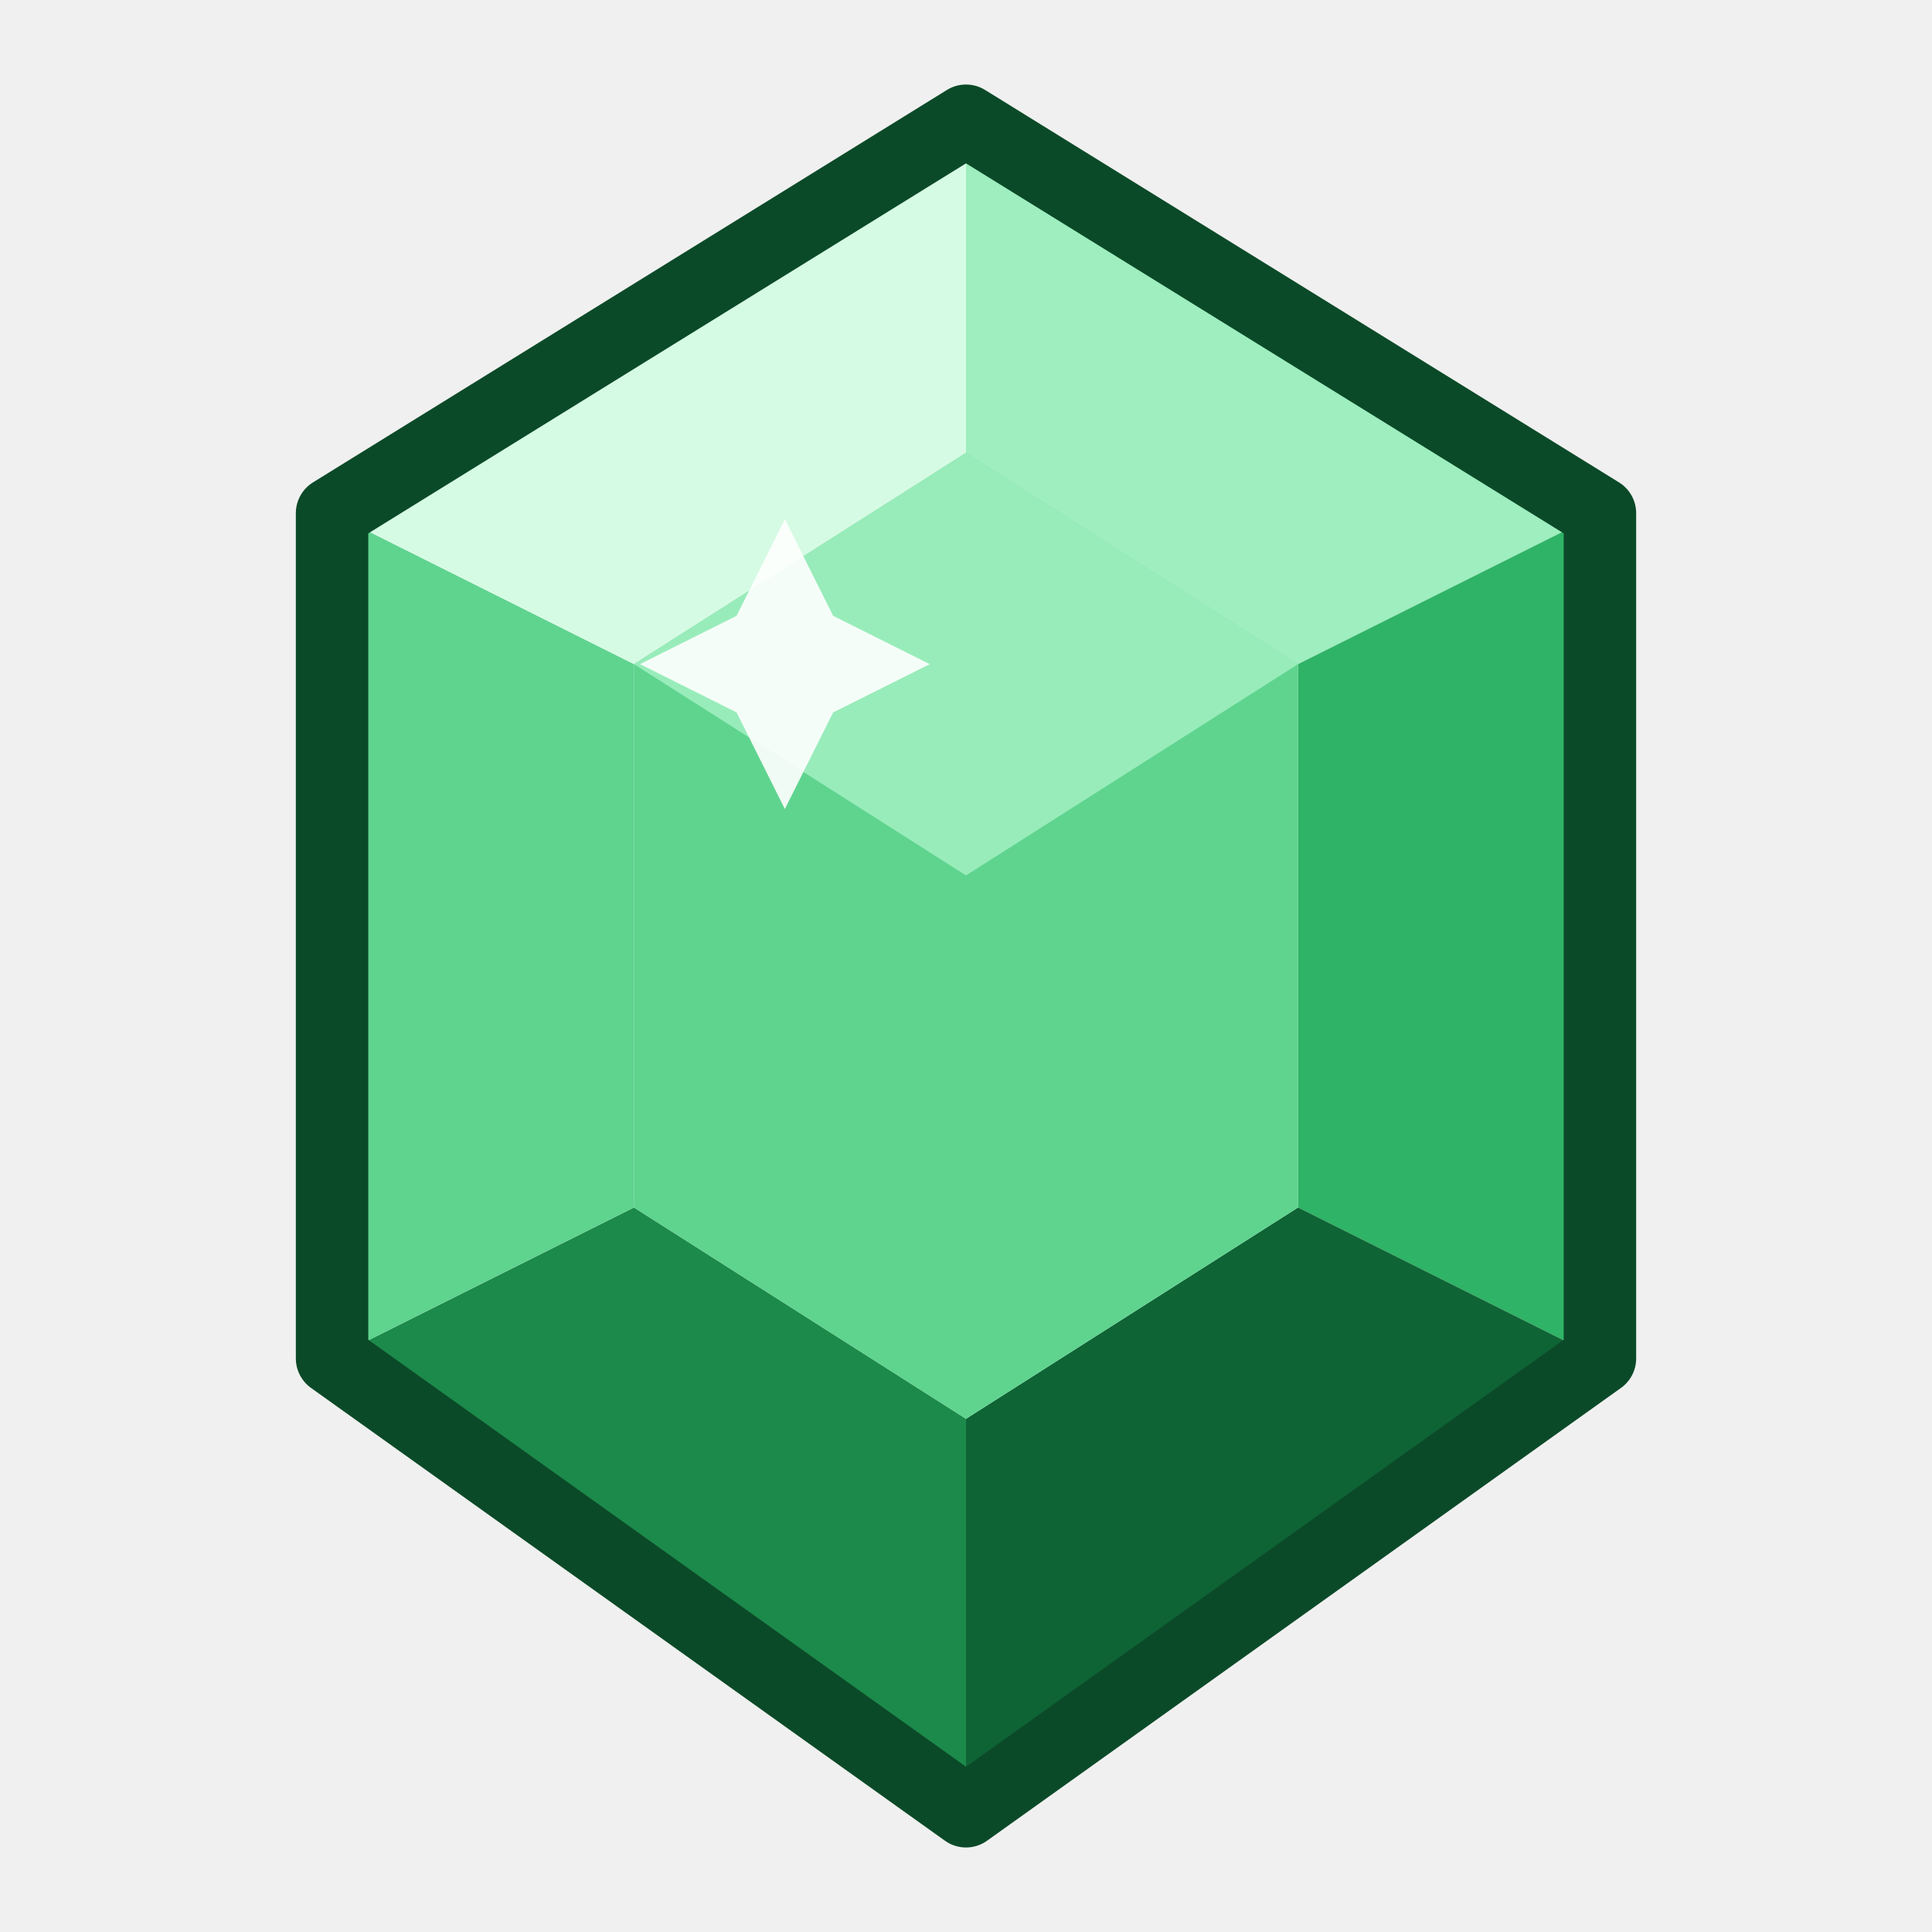
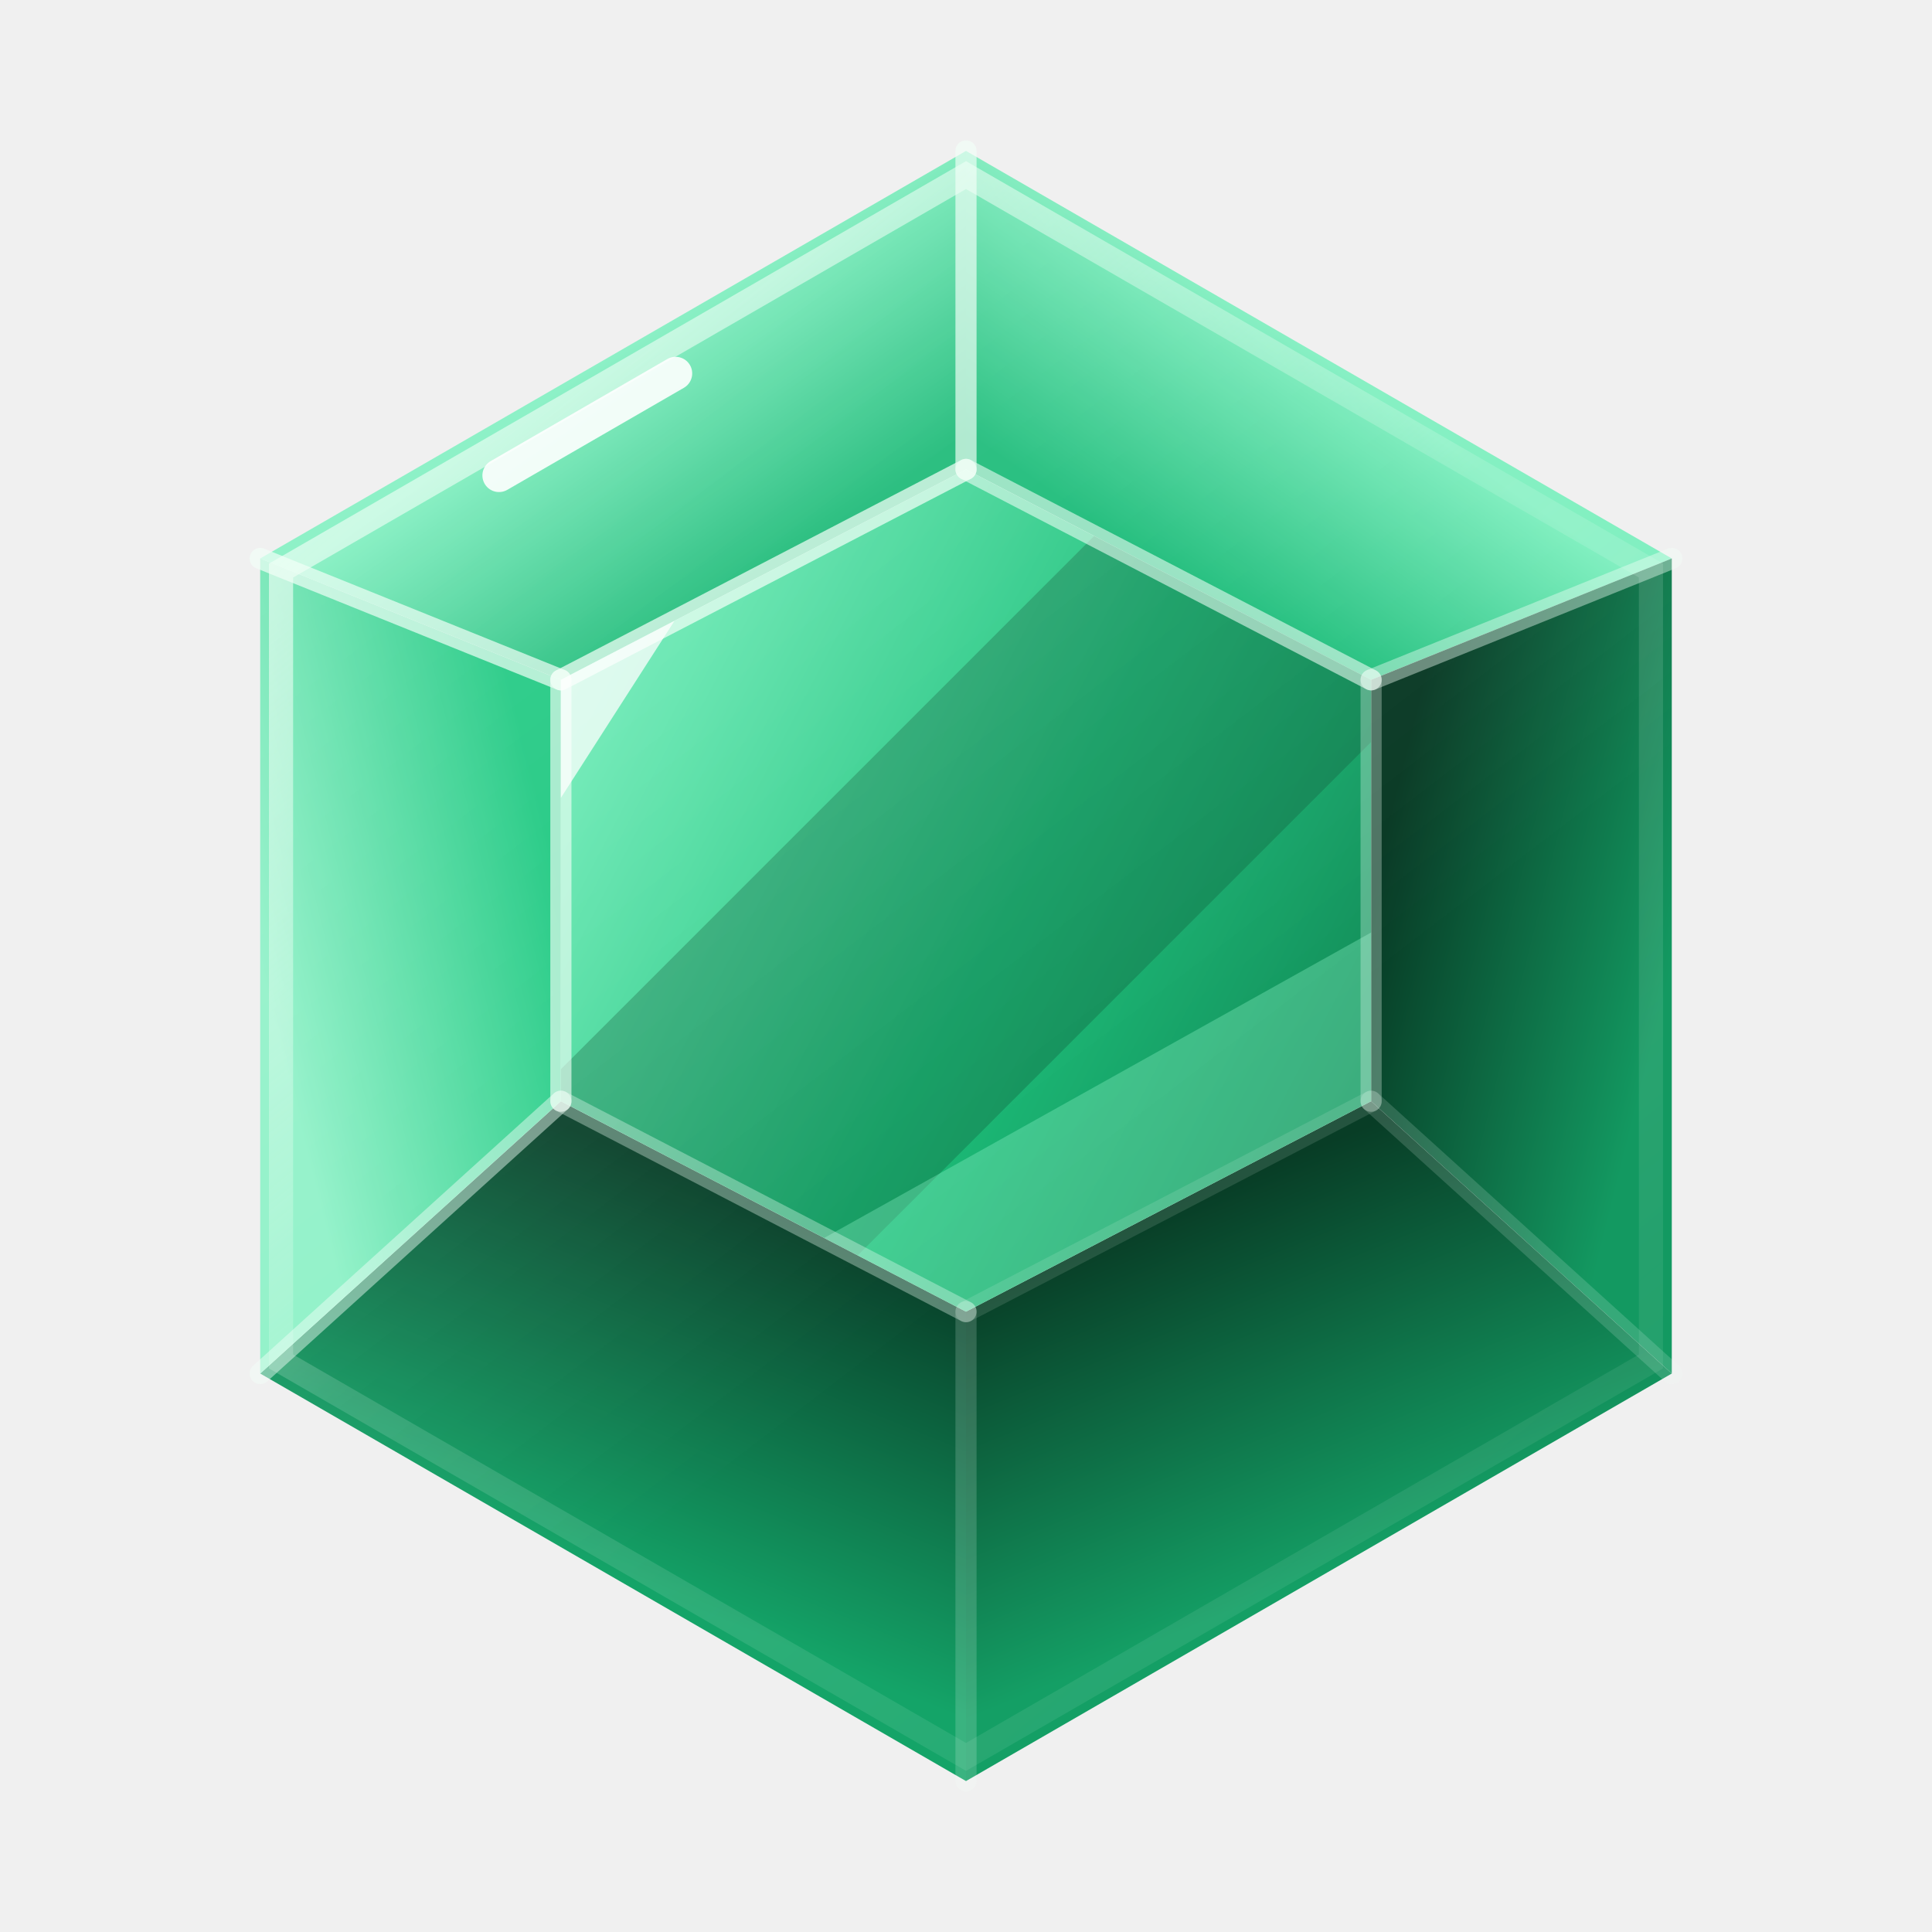
<svg xmlns="http://www.w3.org/2000/svg" viewBox="0 0 64 64" role="img" aria-label="gem">
-   <polygon points="32,4 53,17 43,22 32,15" fill="#9eeebf" />
-   <polygon points="53,17 53,45 43,40 43,22" fill="#2fb366" />
-   <polygon points="53,45 32,60 32,47 43,40" fill="#0f6436" />
-   <polygon points="32,60 11,45 21,40 32,47" fill="#1c8a4a" />
-   <polygon points="11,45 11,17 21,22 21,40" fill="#5fd48f" />
-   <polygon points="11,17 32,4 32,15 21,22" fill="#d6fbe4" />
-   <polygon points="32,15 43,22 43,40 32,47 21,40 21,22" fill="#5fd48f" />
-   <polygon points="32,15 43,22 32,29 21,22" fill="#9eeebf" opacity="0.9" />
-   <polygon points="32,4 53,17 53,45 32,60 11,45 11,17" fill="none" stroke="#0b4a28" stroke-width="2.4" stroke-linejoin="round" />
-   <polygon points="26,17.2 27.6,20.4 30.8,22 27.6,23.6 26,26.8 24.4,23.6 21.2,22 24.4,20.4" fill="#ffffff" opacity="0.9" />
+   <defs>
+     <linearGradient id="gem-f0" gradientUnits="userSpaceOnUse" x1="43.7" y1="11.8" x2="38.7" y2="19.0">
+       <stop offset="0" stop-color="#7eefbf" />
+       <stop offset="1" stop-color="#17ba76" />
+     </linearGradient>
+     <linearGradient id="gem-f1" gradientUnits="userSpaceOnUse" x1="55.4" y1="32.0" x2="45.4" y2="29.5">
+       <stop offset="0" stop-color="#139961" />
+       <stop offset="1" stop-color="#073823" />
+     </linearGradient>
+     <linearGradient id="gem-f2" gradientUnits="userSpaceOnUse" x1="43.7" y1="52.2" x2="38.7" y2="40.0">
+       <stop offset="0" stop-color="#149f65" />
+       <stop offset="1" stop-color="#083d26" />
+     </linearGradient>
+     <linearGradient id="gem-f3" gradientUnits="userSpaceOnUse" x1="20.3" y1="52.2" x2="25.3" y2="40.0">
+       <stop offset="0" stop-color="#14a468" />
+       <stop offset="1" stop-color="#084029" />
+     </linearGradient>
+     <linearGradient id="gem-f4" gradientUnits="userSpaceOnUse" x1="8.6" y1="32.0" x2="18.6" y2="29.5">
+       <stop offset="0" stop-color="#8ef1c7" />
+       <stop offset="1" stop-color="#19c77e" />
+     </linearGradient>
+     <linearGradient id="gem-f5" gradientUnits="userSpaceOnUse" x1="20.3" y1="11.7" x2="25.3" y2="19.0">
+       <stop offset="0" stop-color="#7befbe" />
+       <stop offset="1" stop-color="#17b874" />
+     </linearGradient>
+     <linearGradient id="gem-table" gradientUnits="userSpaceOnUse" x1="18.6" y1="22.5" x2="45.4" y2="36.5">
+       <stop offset="0" stop-color="#6eedb8" />
+       <stop offset="0.55" stop-color="#18bf78" />
+       <stop offset="1" stop-color="#118856" />
+     </linearGradient>
+     <clipPath id="gem-tclip">
+       <polygon points="32.00,15.55 45.42,22.52 45.42,36.48 32.00,43.45 18.58,36.48 18.58,22.52" />
+     </clipPath>
+     <linearGradient id="gem-sheen" gradientUnits="userSpaceOnUse" x1="10" y1="6" x2="36" y2="40">
+       <stop offset="0" stop-color="#ffffff" stop-opacity="0.18" />
+       <stop offset="1" stop-color="#ffffff" stop-opacity="0" />
+     </linearGradient>
+     <linearGradient id="gem-rimlight" gradientUnits="userSpaceOnUse" x1="8" y1="4" x2="52" y2="58">
+       <stop offset="0" stop-color="#f2fff7" stop-opacity="0.9" />
+       <stop offset="0.5" stop-color="#f2fff7" stop-opacity="0.15" />
+       <stop offset="1" stop-color="#f2fff7" stop-opacity="0.05" />
+     </linearGradient>
+   </defs>
+   <polygon points="32.00,5.00 55.38,18.50 45.42,22.52 32.00,15.55" fill="url(#gem-f0)" />
+   <polygon points="55.38,18.50 55.38,45.50 45.42,36.48 45.42,22.52" fill="url(#gem-f1)" />
+   <polygon points="55.38,45.50 32.00,59.00 32.00,43.45 45.42,36.48" fill="url(#gem-f2)" />
+   <polygon points="32.00,59.00 8.62,45.50 18.58,36.48 32.00,43.45" fill="url(#gem-f3)" />
+   <polygon points="8.62,45.50 8.62,18.50 18.58,22.52 18.58,36.48" fill="url(#gem-f4)" />
+   <polygon points="8.62,18.50 32.00,5.00 32.00,15.55 18.58,22.52" fill="url(#gem-f5)" />
+   <polygon points="32.00,15.55 45.42,22.52 45.42,36.48 32.00,43.45 18.58,36.48 18.58,22.52" fill="url(#gem-table)" />
+   <g clip-path="url(#gem-tclip)">
+     <polygon points="14.00,40.00 40.00,14.00 48.00,22.00 22.00,48.00" fill="#0a5234" fill-opacity="0.32" />
+     <polygon points="45.42,36.48 32.00,43.45 27.30,41.01 45.42,30.89" fill="#8ef1c7" fill-opacity="0.35" />
+   </g>
+   <polygon points="32.00,5.00 55.38,18.50 55.38,45.50 32.00,59.00 8.62,45.50 8.62,18.50" fill="url(#gem-sheen)" />
+   <line x1="32.00" y1="5.00" x2="32.00" y2="15.55" stroke="#f2fff7" stroke-opacity="0.67" stroke-width="0.7" stroke-linecap="round" />
+   <line x1="55.38" y1="18.50" x2="45.42" y2="22.52" stroke="#f2fff7" stroke-opacity="0.41" stroke-width="0.7" stroke-linecap="round" />
+   <line x1="55.38" y1="45.50" x2="45.42" y2="36.48" stroke="#f2fff7" stroke-opacity="0.16" stroke-width="0.7" stroke-linecap="round" />
+   <line x1="32.00" y1="59.00" x2="32.00" y2="43.45" stroke="#f2fff7" stroke-opacity="0.17" stroke-width="0.7" stroke-linecap="round" />
+   <line x1="8.62" y1="45.50" x2="18.58" y2="36.48" stroke="#f2fff7" stroke-opacity="0.46" stroke-width="0.7" stroke-linecap="round" />
+   <line x1="8.62" y1="18.50" x2="18.58" y2="22.52" stroke="#f2fff7" stroke-opacity="0.69" stroke-width="0.7" stroke-linecap="round" />
+   <line x1="32.00" y1="15.55" x2="45.42" y2="22.52" stroke="#f2fff7" stroke-opacity="0.57" stroke-width="0.7" stroke-linecap="round" />
+   <line x1="45.42" y1="22.52" x2="45.42" y2="36.48" stroke="#f2fff7" stroke-opacity="0.30" stroke-width="0.7" stroke-linecap="round" />
+   <line x1="45.42" y1="36.48" x2="32.00" y2="43.45" stroke="#f2fff7" stroke-opacity="0.12" stroke-width="0.7" stroke-linecap="round" />
+   <line x1="32.00" y1="43.45" x2="18.58" y2="36.48" stroke="#f2fff7" stroke-opacity="0.34" stroke-width="0.7" stroke-linecap="round" />
+   <line x1="18.58" y1="36.48" x2="18.58" y2="22.52" stroke="#f2fff7" stroke-opacity="0.63" stroke-width="0.7" stroke-linecap="round" />
+   <line x1="18.58" y1="22.52" x2="32.00" y2="15.55" stroke="#f2fff7" stroke-opacity="0.72" stroke-width="0.7" stroke-linecap="round" />
+   <polygon points="32.00,5.80 54.69,18.90 54.69,45.10 32.00,58.20 9.31,45.10 9.31,18.90" fill="none" stroke="url(#gem-rimlight)" stroke-width="0.8" stroke-linejoin="miter" />
+   <line x1="16.53" y1="15.75" x2="22.38" y2="12.37" stroke="#ffffff" stroke-opacity="0.9" stroke-width="1.1" stroke-linecap="round" />
+   <polygon points="18.58,22.52 22.34,20.57 18.58,26.43" fill="#ffffff" fill-opacity="0.75" />
</svg>
